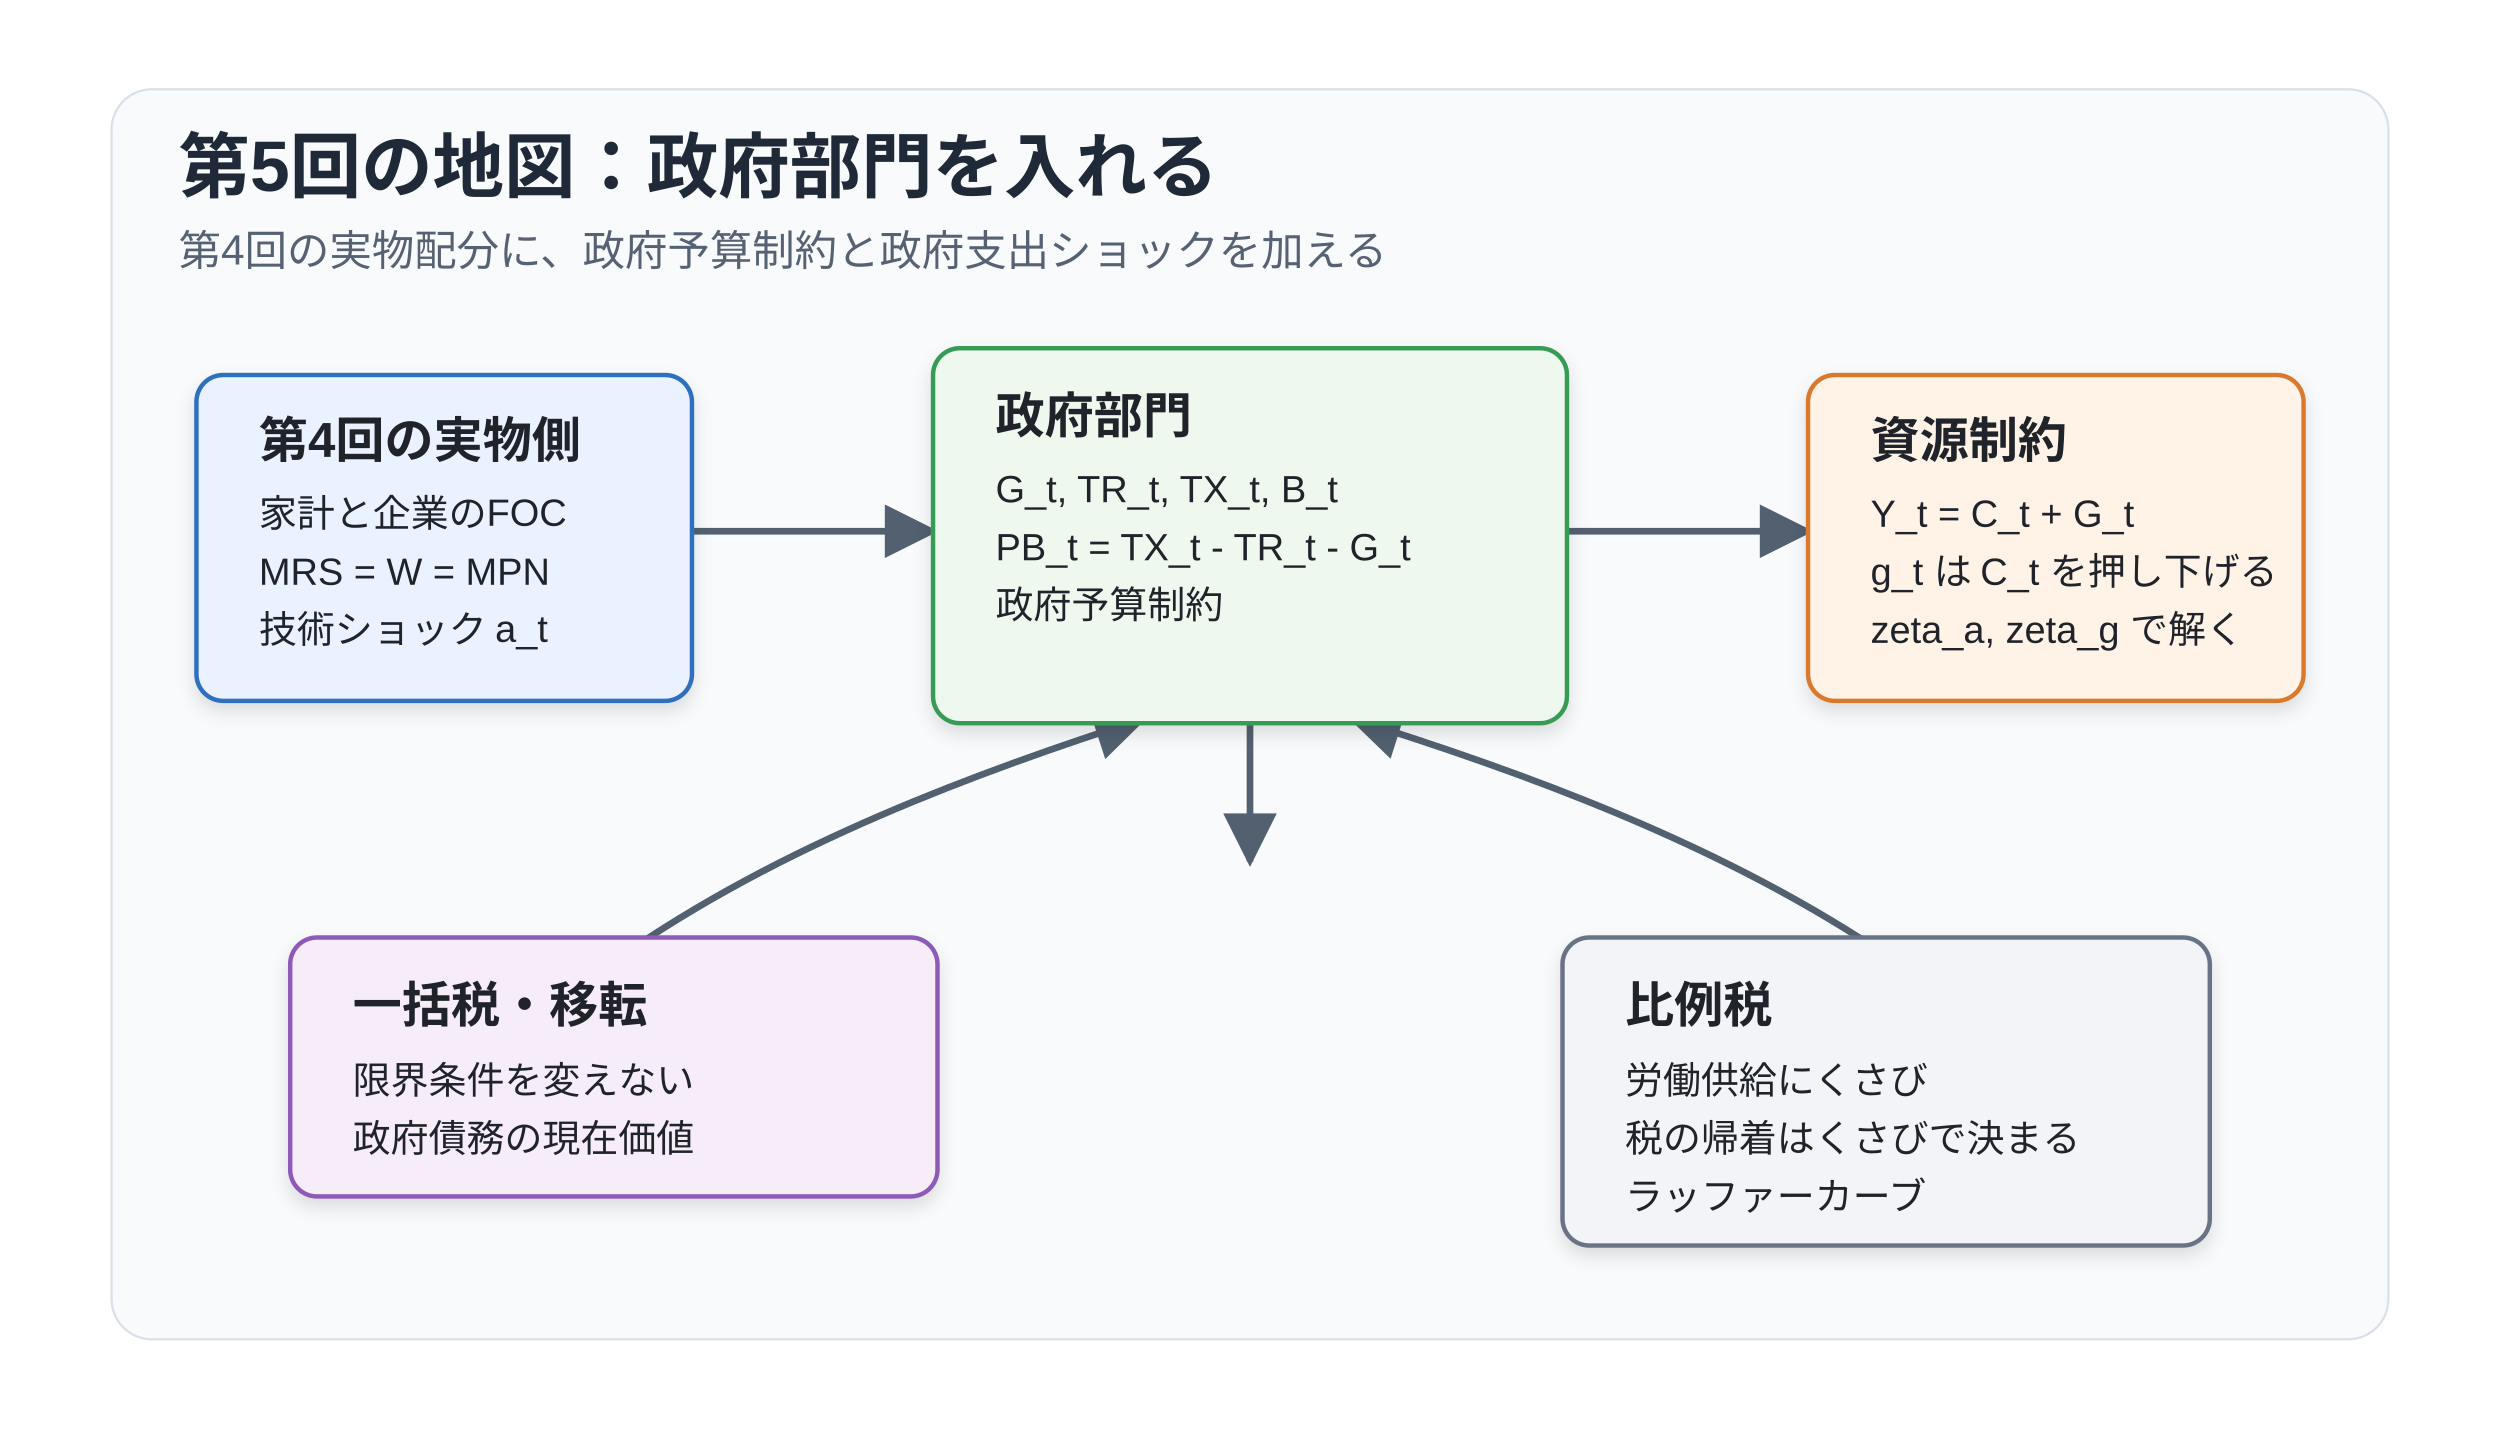
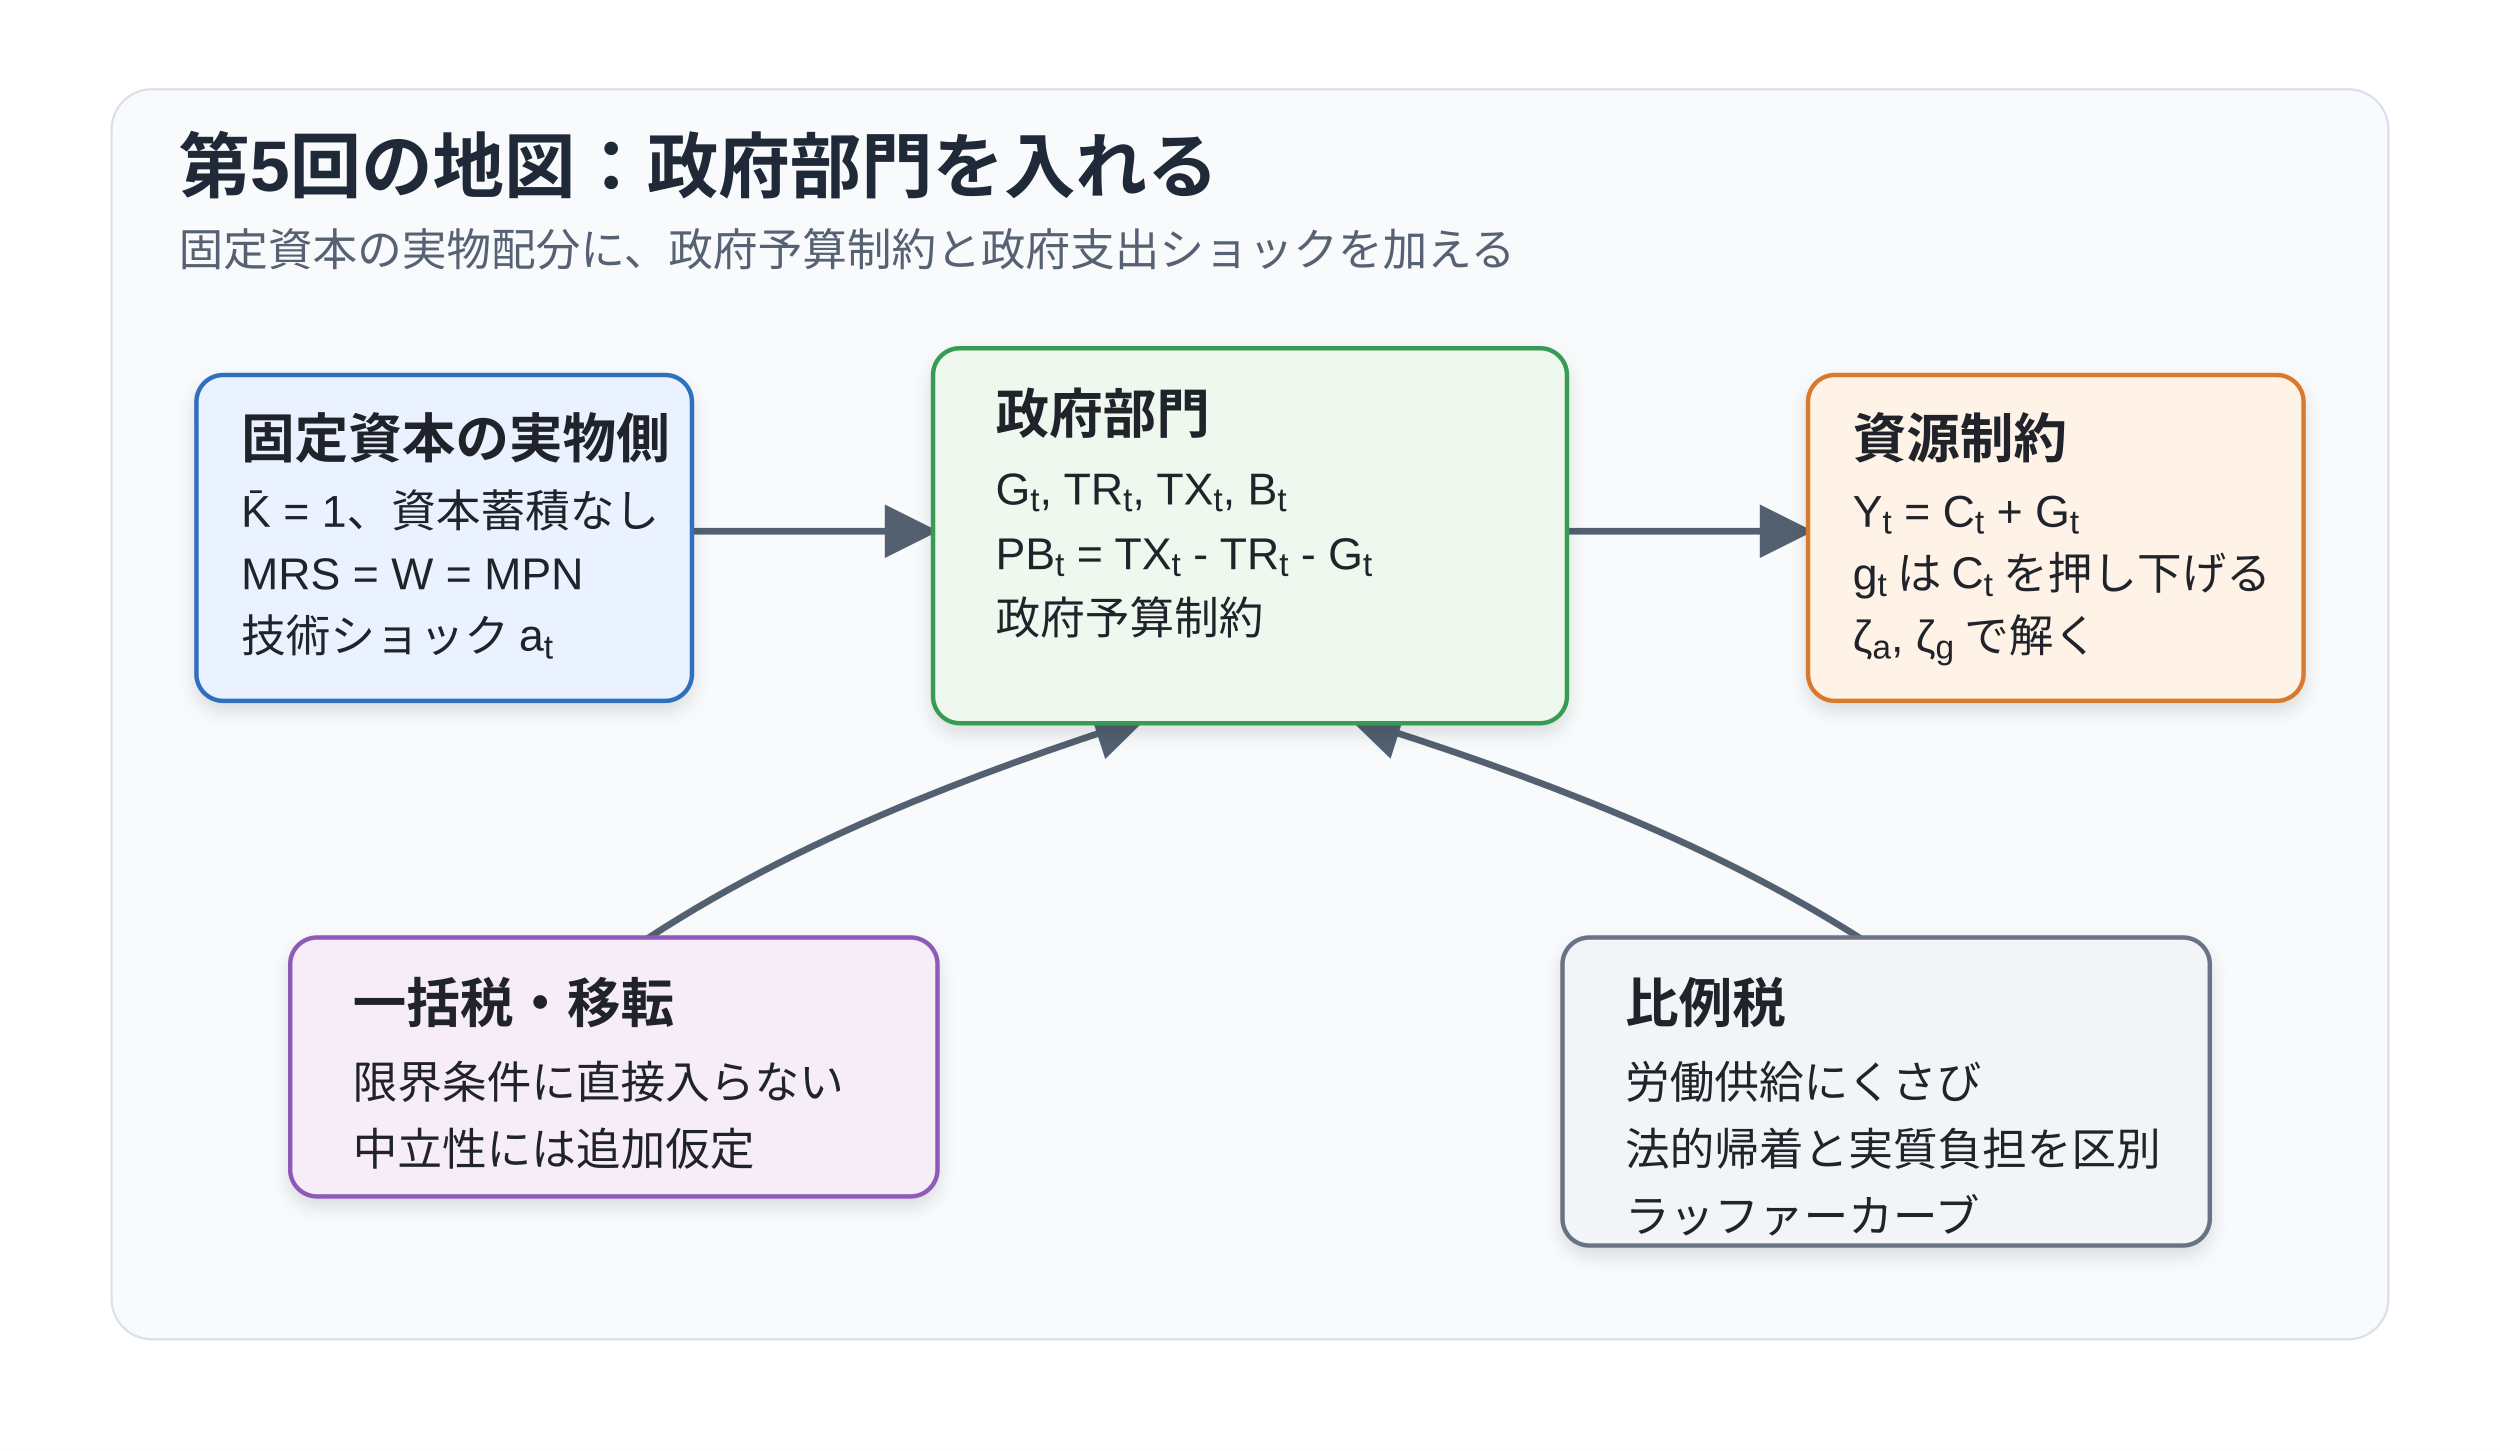
<svg xmlns="http://www.w3.org/2000/svg" width="1120" height="650" viewBox="0 0 1120 650" role="img" aria-labelledby="title desc">
  <defs>
    <marker id="arrow" viewBox="0 0 10 10" refX="9" refY="5" markerWidth="8" markerHeight="8" orient="auto">
      <path d="M 0 0 L 10 5 L 0 10 z" fill="#526070" />
    </marker>
    <filter id="shadow" x="-8%" y="-8%" width="116%" height="116%">
      <feDropShadow dx="0" dy="4" stdDeviation="4" flood-color="#000000" flood-opacity="0.12" />
    </filter>
  </defs>
  <rect width="1120" height="650" fill="#ffffff" />
  <rect x="50" y="40" width="1020" height="560" rx="18" fill="#f8fafc" stroke="#d9e0ea" />
  <g font-family="Arial, 'Hiragino Sans', 'Yu Gothic', sans-serif">
    <text x="80" y="86" font-size="32" font-weight="700" fill="#1f2937">第5回の地図：政府部門を入れる</text>
-     <text x="80" y="119" font-size="19" fill="#566273">第4回の実物配分に、政府予算制約と政府支出ショックを加える</text>
+     <text x="80" y="119" font-size="20" fill="#566273">固定資本の実物配分に、政府予算制約と政府支出ショックを加える</text>
  </g>
  <g stroke="#526070" stroke-width="3" fill="none" marker-end="url(#arrow)">
    <path d="M 310 238 L 418 238" />
    <path d="M 702 238 L 810 238" />
-     <path d="M 560 306 L 560 386" />
    <path d="M 276 430 C 350 378 438 346 512 322" />
    <path d="M 848 430 C 772 378 682 346 606 322" />
  </g>
  <g font-family="Arial, 'Hiragino Sans', 'Yu Gothic', sans-serif" filter="url(#shadow)">
    <rect x="88" y="168" width="222" height="146" rx="12" fill="#eaf2ff" stroke="#2f6fbe" stroke-width="2" />
    <rect x="418" y="156" width="284" height="168" rx="12" fill="#eef8ef" stroke="#379b55" stroke-width="2" />
    <rect x="810" y="168" width="222" height="146" rx="12" fill="#fff3e8" stroke="#d9792f" stroke-width="2" />
    <rect x="130" y="420" width="290" height="116" rx="12" fill="#f6edf9" stroke="#8d5ab8" stroke-width="2" />
    <rect x="700" y="420" width="290" height="138" rx="12" fill="#f2f4f8" stroke="#697386" stroke-width="2" />
  </g>
  <g font-family="Arial, 'Hiragino Sans', 'Yu Gothic', sans-serif" fill="#20242a">
-     <text x="116" y="205" font-size="22" font-weight="700">第4回の実物側</text>
-     <text x="116" y="236" font-size="17">家計と企業のFOC</text>
-     <text x="116" y="262" font-size="17">MRS = W = MPN</text>
-     <text x="116" y="288" font-size="17">技術ショック a_t</text>
-     <text x="446" y="194" font-size="22" font-weight="700">政府部門</text>
-     <text x="446" y="225" font-size="17">G_t, TR_t, TX_t, B_t</text>
-     <text x="446" y="251" font-size="17">PB_t = TX_t - TR_t - G_t</text>
-     <text x="446" y="277" font-size="17">政府予算制約</text>
-     <text x="838" y="205" font-size="22" font-weight="700">資源制約</text>
-     <text x="838" y="236" font-size="17">Y_t = C_t + G_t</text>
-     <text x="838" y="262" font-size="17">g_t は C_t を押し下げる</text>
-     <text x="838" y="288" font-size="17">zeta_a, zeta_g で解く</text>
-     <text x="158" y="458" font-size="22" font-weight="700">一括税・移転</text>
-     <text x="158" y="490" font-size="17">限界条件を変えない</text>
-     <text x="158" y="516" font-size="17">政府債務の現在価値</text>
-     <text x="728" y="458" font-size="22" font-weight="700">比例税</text>
-     <text x="728" y="490" font-size="17">労働供給にくさび</text>
-     <text x="728" y="516" font-size="17">税の帰着はくさびで決まる</text>
-     <text x="728" y="542" font-size="17">ラッファーカーブ</text>
+     <text x="108" y="205" font-size="24" font-weight="700">固定資本の実物側</text>
+     <text x="108" y="236" font-size="20">K̄ = 1、資本蓄積なし</text>
+     <text x="108" y="264" font-size="20">MRS = W = MPN</text>
+     <text x="108" y="292" font-size="20">技術ショック a<tspan baseline-shift="sub" font-size="15">t</tspan>
+     </text>
+     <text x="446" y="194" font-size="24" font-weight="700">政府部門</text>
+     <text x="446" y="226" font-size="20">G<tspan baseline-shift="sub" font-size="15">t</tspan>, TR<tspan baseline-shift="sub" font-size="15">t</tspan>, TX<tspan baseline-shift="sub" font-size="15">t</tspan>, B<tspan baseline-shift="sub" font-size="15">t</tspan>
+     </text>
+     <text x="446" y="255" font-size="20">PB<tspan baseline-shift="sub" font-size="15">t</tspan> = TX<tspan baseline-shift="sub" font-size="15">t</tspan> - TR<tspan baseline-shift="sub" font-size="15">t</tspan> - G<tspan baseline-shift="sub" font-size="15">t</tspan>
+     </text>
+     <text x="446" y="284" font-size="20">政府予算制約</text>
+     <text x="830" y="205" font-size="24" font-weight="700">資源制約</text>
+     <text x="830" y="236" font-size="20">Y<tspan baseline-shift="sub" font-size="15">t</tspan> = C<tspan baseline-shift="sub" font-size="15">t</tspan> + G<tspan baseline-shift="sub" font-size="15">t</tspan>
+     </text>
+     <text x="830" y="264" font-size="20">g<tspan baseline-shift="sub" font-size="15">t</tspan> は C<tspan baseline-shift="sub" font-size="15">t</tspan> を押し下げる</text>
+     <text x="830" y="292" font-size="20">ζ<tspan baseline-shift="sub" font-size="15">a</tspan>, ζ<tspan baseline-shift="sub" font-size="15">g</tspan> で解く</text>
+     <text x="158" y="458" font-size="24" font-weight="700">一括税・移転</text>
+     <text x="158" y="492" font-size="20">限界条件に直接入らない</text>
+     <text x="158" y="522" font-size="20">中立性には追加仮定</text>
+     <text x="728" y="458" font-size="24" font-weight="700">比例税</text>
+     <text x="728" y="492" font-size="20">労働供給にくさび</text>
+     <text x="728" y="522" font-size="20">法的帰着と実質負担を区別</text>
+     <text x="728" y="552" font-size="20">ラッファーカーブ</text>
  </g>
</svg>
